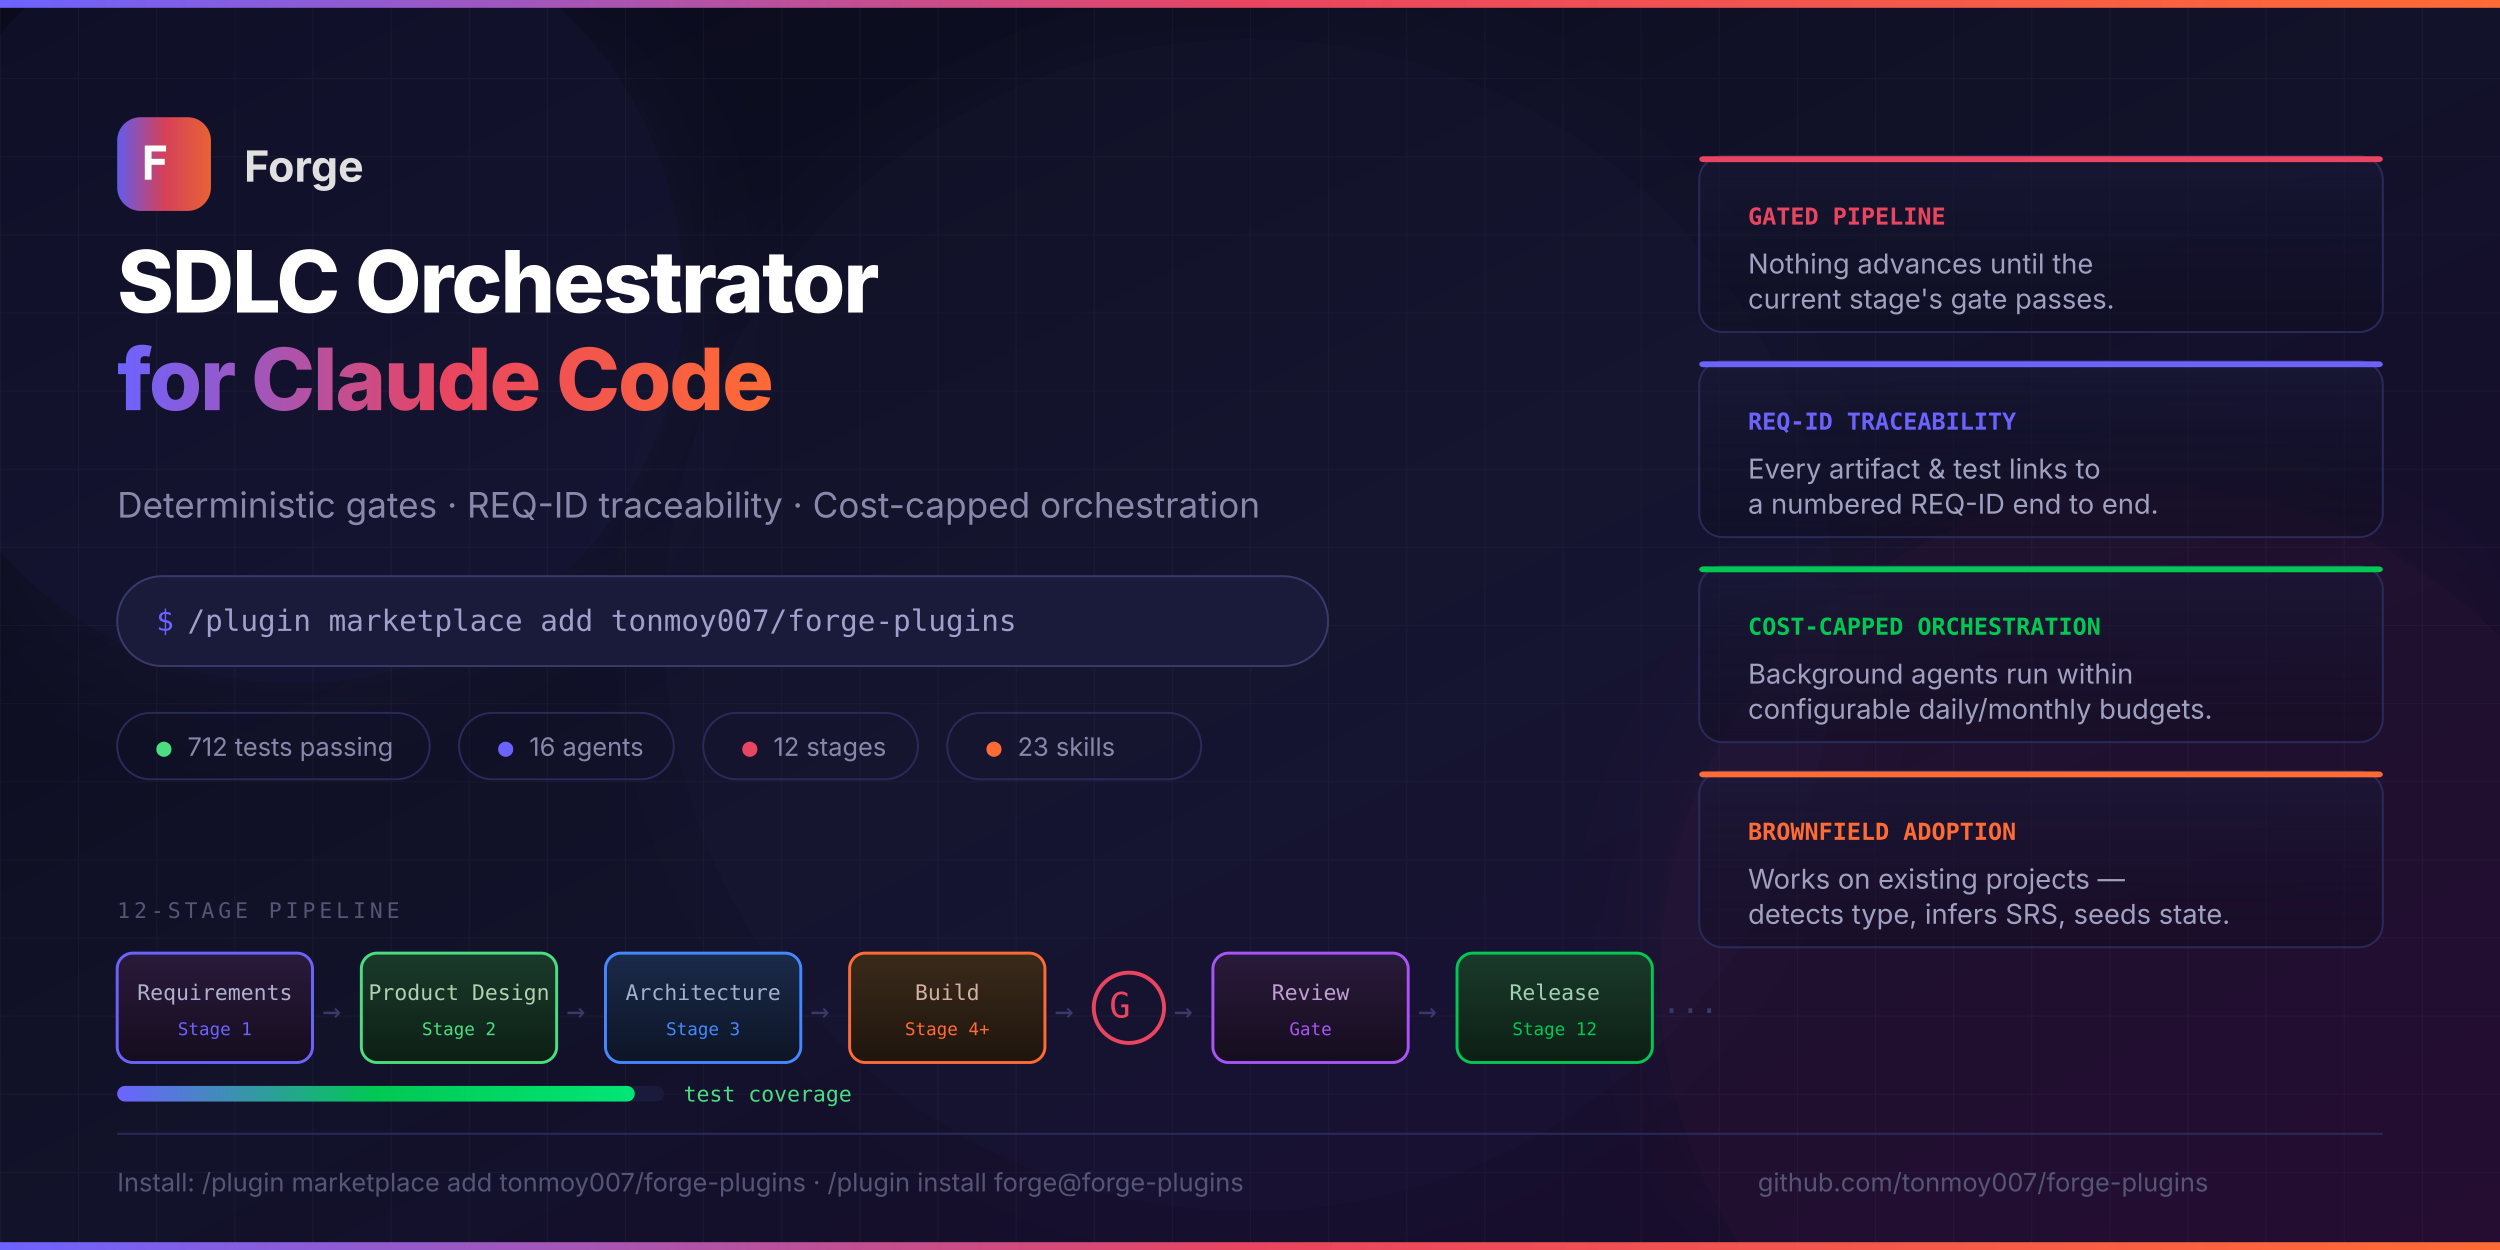
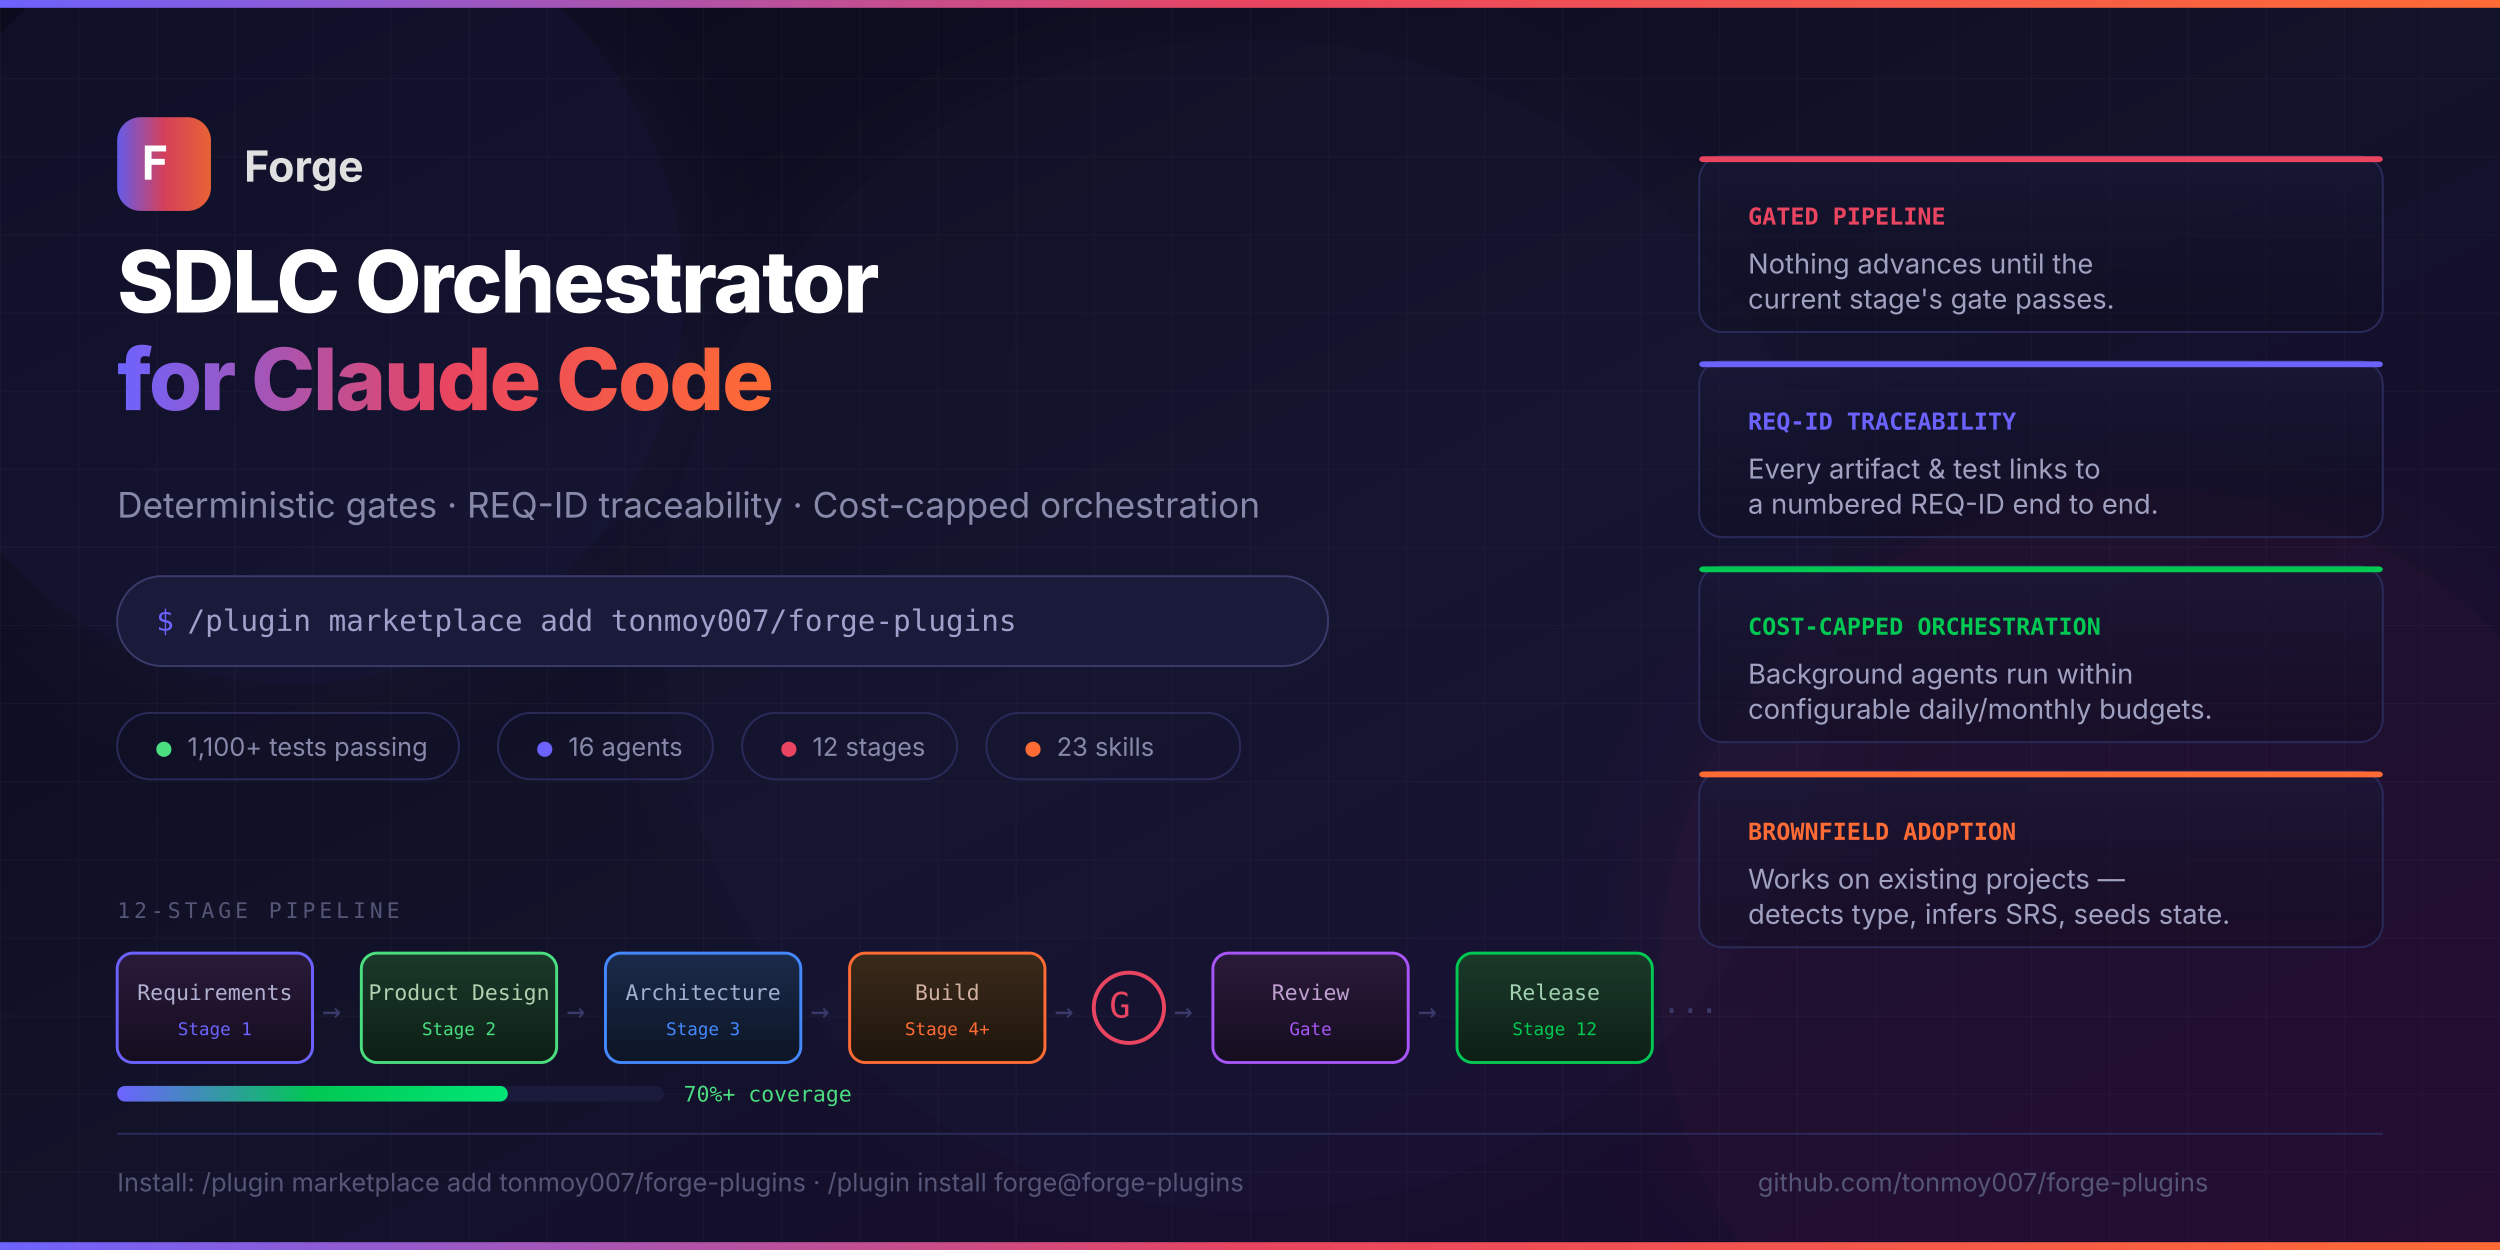
<svg xmlns="http://www.w3.org/2000/svg" viewBox="0 0 1280 640" width="1280" height="640">
  <defs>
    <linearGradient id="bg" x1="0%" y1="0%" x2="100%" y2="100%">
      <stop offset="0%" style="stop-color:#0a0a1a" />
      <stop offset="50%" style="stop-color:#12122a" />
      <stop offset="100%" style="stop-color:#1a0a2e" />
    </linearGradient>
    <linearGradient id="accent" x1="0%" y1="0%" x2="100%" y2="0%">
      <stop offset="0%" style="stop-color:#6c63ff" />
      <stop offset="50%" style="stop-color:#e94560" />
      <stop offset="100%" style="stop-color:#ff6b35" />
    </linearGradient>
    <filter id="glow-subtle" x="-50%" y="-50%" width="200%" height="200%">
      <feGaussianBlur stdDeviation="30" result="blur" />
      <feMerge>
        <feMergeNode in="blur" />
        <feMergeNode in="SourceGraphic" />
      </feMerge>
    </filter>
    <pattern id="grid" width="40" height="40" patternUnits="userSpaceOnUse">
      <path d="M 40 0 L 0 0 0 40" fill="none" stroke="#ffffff" stroke-opacity="0.03" stroke-width="1" />
    </pattern>
    <linearGradient id="box-purple" x1="0%" y1="0%" x2="0%" y2="100%">
      <stop offset="0%" style="stop-color:#2a1a3a" />
      <stop offset="100%" style="stop-color:#150d1f" />
    </linearGradient>
    <linearGradient id="box-green" x1="0%" y1="0%" x2="0%" y2="100%">
      <stop offset="0%" style="stop-color:#1a3a2a" />
      <stop offset="100%" style="stop-color:#0d1f15" />
    </linearGradient>
    <linearGradient id="box-blue" x1="0%" y1="0%" x2="0%" y2="100%">
      <stop offset="0%" style="stop-color:#1a2a4a" />
      <stop offset="100%" style="stop-color:#0d1525" />
    </linearGradient>
    <linearGradient id="box-orange" x1="0%" y1="0%" x2="0%" y2="100%">
      <stop offset="0%" style="stop-color:#3a2a1a" />
      <stop offset="100%" style="stop-color:#1f150d" />
    </linearGradient>
    <linearGradient id="card-bg" x1="0%" y1="0%" x2="0%" y2="100%">
      <stop offset="0%" style="stop-color:#1a1a3a" stop-opacity="0.6" />
      <stop offset="100%" style="stop-color:#0a0a1a" stop-opacity="0.3" />
    </linearGradient>
    <linearGradient id="test-bar" x1="0%" y1="0%" x2="100%" y2="0%">
      <stop offset="0%" style="stop-color:#6c63ff" />
      <stop offset="50%" style="stop-color:#00c853" />
      <stop offset="100%" style="stop-color:#00e676" />
    </linearGradient>
  </defs>
  <rect width="1280" height="640" fill="url(#bg)" />
  <rect width="1280" height="640" fill="url(#grid)" />
  <circle cx="150" cy="150" r="200" fill="#6c63ff" opacity="0.06" filter="url(#glow-subtle)" />
  <circle cx="1100" cy="500" r="250" fill="#e94560" opacity="0.05" filter="url(#glow-subtle)" />
  <circle cx="640" cy="320" r="300" fill="#6c63ff" opacity="0.03" filter="url(#glow-subtle)" />
  <rect x="0" y="0" width="1280" height="4" fill="url(#accent)" />
  <rect x="60" y="60" width="48" height="48" rx="12" fill="url(#accent)" opacity="0.9" />
  <text x="72" y="92" font-family="ui-monospace, monospace" font-size="24" font-weight="bold" fill="#ffffff">F</text>
  <text x="125" y="93" font-family="-apple-system, BlinkMacSystemFont, 'Segoe UI', sans-serif" font-size="22" font-weight="700" fill="#e0e0e0">Forge</text>
  <text x="60" y="160" font-family="-apple-system, BlinkMacSystemFont, 'Segoe UI', sans-serif" font-size="44" font-weight="800" fill="#ffffff" letter-spacing="-1">SDLC Orchestrator</text>
  <text x="60" y="210" font-family="-apple-system, BlinkMacSystemFont, 'Segoe UI', sans-serif" font-size="44" font-weight="800" fill="url(#accent)" letter-spacing="-1">for Claude Code</text>
  <text x="60" y="265" font-family="-apple-system, BlinkMacSystemFont, 'Segoe UI', sans-serif" font-size="18" fill="#8888aa" font-weight="400">Deterministic gates · REQ-ID traceability · Cost-capped orchestration</text>
  <rect x="60" y="295" width="620" height="46" rx="23" fill="#1a1a3a" stroke="#3a3a6a" stroke-width="1" />
  <text x="80" y="323" font-family="ui-monospace, 'SF Mono', monospace" font-size="15" fill="#6c63ff">$</text>
  <text x="96" y="323" font-family="ui-monospace, 'SF Mono', monospace" font-size="15" fill="#a0a0cc">/plugin marketplace add tonmoy007/forge-plugins</text>
-   <rect x="60" y="365" width="160" height="34" rx="17" fill="none" stroke="#2a2a5a" stroke-width="1" />
+   <rect x="60" y="365" width="175" height="34" rx="17" fill="none" stroke="#2a2a5a" stroke-width="1" />
  <text x="80" y="387" font-family="ui-monospace, monospace" font-size="13" fill="#4ade80">●</text>
-   <text x="96" y="387" font-family="-apple-system, sans-serif" font-size="13" fill="#8888aa">712 tests passing</text>
-   <rect x="235" y="365" width="110" height="34" rx="17" fill="none" stroke="#2a2a5a" stroke-width="1" />
-   <text x="255" y="387" font-family="ui-monospace, monospace" font-size="13" fill="#6c63ff">●</text>
-   <text x="271" y="387" font-family="-apple-system, sans-serif" font-size="13" fill="#8888aa">16 agents</text>
-   <rect x="360" y="365" width="110" height="34" rx="17" fill="none" stroke="#2a2a5a" stroke-width="1" />
-   <text x="380" y="387" font-family="ui-monospace, monospace" font-size="13" fill="#e94560">●</text>
-   <text x="396" y="387" font-family="-apple-system, sans-serif" font-size="13" fill="#8888aa">12 stages</text>
-   <rect x="485" y="365" width="130" height="34" rx="17" fill="none" stroke="#2a2a5a" stroke-width="1" />
-   <text x="505" y="387" font-family="ui-monospace, monospace" font-size="13" fill="#ff6b35">●</text>
-   <text x="521" y="387" font-family="-apple-system, sans-serif" font-size="13" fill="#8888aa">23 skills</text>
+   <text x="96" y="387" font-family="-apple-system, sans-serif" font-size="13" fill="#8888aa">1,100+ tests passing</text>
+   <rect x="255" y="365" width="110" height="34" rx="17" fill="none" stroke="#2a2a5a" stroke-width="1" />
+   <text x="275" y="387" font-family="ui-monospace, monospace" font-size="13" fill="#6c63ff">●</text>
+   <text x="291" y="387" font-family="-apple-system, sans-serif" font-size="13" fill="#8888aa">16 agents</text>
+   <rect x="380" y="365" width="110" height="34" rx="17" fill="none" stroke="#2a2a5a" stroke-width="1" />
+   <text x="400" y="387" font-family="ui-monospace, monospace" font-size="13" fill="#e94560">●</text>
+   <text x="416" y="387" font-family="-apple-system, sans-serif" font-size="13" fill="#8888aa">12 stages</text>
+   <rect x="505" y="365" width="130" height="34" rx="17" fill="none" stroke="#2a2a5a" stroke-width="1" />
+   <text x="525" y="387" font-family="ui-monospace, monospace" font-size="13" fill="#ff6b35">●</text>
+   <text x="541" y="387" font-family="-apple-system, sans-serif" font-size="13" fill="#8888aa">23 skills</text>
  <text x="60" y="470" font-family="ui-monospace, monospace" font-size="11" fill="#555577" letter-spacing="2">12-STAGE PIPELINE</text>
  <rect x="60" y="488" width="100" height="56" rx="8" fill="url(#box-purple)" stroke="#6c63ff" stroke-width="1.5" />
  <text x="110" y="512" font-family="ui-monospace, monospace" font-size="11" fill="#b0b0d0" text-anchor="middle">Requirements</text>
  <text x="110" y="530" font-family="ui-monospace, monospace" font-size="9" fill="#6c63ff" text-anchor="middle">Stage 1</text>
  <text x="165" y="523" font-family="ui-monospace, monospace" font-size="16" fill="#3a3a6a">→</text>
  <rect x="185" y="488" width="100" height="56" rx="8" fill="url(#box-green)" stroke="#4ade80" stroke-width="1.5" />
  <text x="235" y="512" font-family="ui-monospace, monospace" font-size="11" fill="#b0d0b0" text-anchor="middle">Product Design</text>
  <text x="235" y="530" font-family="ui-monospace, monospace" font-size="9" fill="#4ade80" text-anchor="middle">Stage 2</text>
  <text x="290" y="523" font-family="ui-monospace, monospace" font-size="16" fill="#3a3a6a">→</text>
  <rect x="310" y="488" width="100" height="56" rx="8" fill="url(#box-blue)" stroke="#4488ff" stroke-width="1.5" />
  <text x="360" y="512" font-family="ui-monospace, monospace" font-size="11" fill="#a0b0d0" text-anchor="middle">Architecture</text>
  <text x="360" y="530" font-family="ui-monospace, monospace" font-size="9" fill="#4488ff" text-anchor="middle">Stage 3</text>
  <text x="415" y="523" font-family="ui-monospace, monospace" font-size="16" fill="#3a3a6a">→</text>
  <rect x="435" y="488" width="100" height="56" rx="8" fill="url(#box-orange)" stroke="#ff6b35" stroke-width="1.5" />
  <text x="485" y="512" font-family="ui-monospace, monospace" font-size="11" fill="#d0b0a0" text-anchor="middle">Build</text>
  <text x="485" y="530" font-family="ui-monospace, monospace" font-size="9" fill="#ff6b35" text-anchor="middle">Stage 4+</text>
  <text x="540" y="523" font-family="ui-monospace, monospace" font-size="16" fill="#3a3a6a">→</text>
  <rect x="560" y="498" width="36" height="36" rx="18" fill="none" stroke="#e94560" stroke-width="2" />
  <text x="568" y="521" font-family="ui-monospace, monospace" font-size="18" fill="#e94560">G</text>
  <text x="601" y="523" font-family="ui-monospace, monospace" font-size="16" fill="#3a3a6a">→</text>
  <rect x="621" y="488" width="100" height="56" rx="8" fill="url(#box-purple)" stroke="#a855f7" stroke-width="1.5" />
  <text x="671" y="512" font-family="ui-monospace, monospace" font-size="11" fill="#c0a0d0" text-anchor="middle">Review</text>
  <text x="671" y="530" font-family="ui-monospace, monospace" font-size="9" fill="#a855f7" text-anchor="middle">Gate</text>
  <text x="726" y="523" font-family="ui-monospace, monospace" font-size="16" fill="#3a3a6a">→</text>
  <rect x="746" y="488" width="100" height="56" rx="8" fill="url(#box-green)" stroke="#00c853" stroke-width="1.5" />
  <text x="796" y="512" font-family="ui-monospace, monospace" font-size="11" fill="#a0d0b0" text-anchor="middle">Release</text>
  <text x="796" y="530" font-family="ui-monospace, monospace" font-size="9" fill="#00c853" text-anchor="middle">Stage 12</text>
  <text x="851" y="523" font-family="ui-monospace, monospace" font-size="16" fill="#3a3a6a">···</text>
  <rect x="870" y="80" width="350" height="90" rx="12" fill="url(#card-bg)" stroke="#2a2a5a" stroke-width="1" />
  <rect x="870" y="80" width="350" height="3" rx="2" fill="#e94560" />
  <text x="895" y="115" font-family="ui-monospace, monospace" font-size="12" fill="#e94560" font-weight="700">GATED PIPELINE</text>
  <text x="895" y="140" font-family="-apple-system, sans-serif" font-size="14" fill="#a0a0c0">Nothing advances until the</text>
  <text x="895" y="158" font-family="-apple-system, sans-serif" font-size="14" fill="#a0a0c0">current stage's gate passes.</text>
  <rect x="870" y="185" width="350" height="90" rx="12" fill="url(#card-bg)" stroke="#2a2a5a" stroke-width="1" />
  <rect x="870" y="185" width="350" height="3" rx="2" fill="#6c63ff" />
  <text x="895" y="220" font-family="ui-monospace, monospace" font-size="12" fill="#6c63ff" font-weight="700">REQ-ID TRACEABILITY</text>
  <text x="895" y="245" font-family="-apple-system, sans-serif" font-size="14" fill="#a0a0c0">Every artifact &amp; test links to</text>
  <text x="895" y="263" font-family="-apple-system, sans-serif" font-size="14" fill="#a0a0c0">a numbered REQ-ID end to end.</text>
  <rect x="870" y="290" width="350" height="90" rx="12" fill="url(#card-bg)" stroke="#2a2a5a" stroke-width="1" />
  <rect x="870" y="290" width="350" height="3" rx="2" fill="#00c853" />
  <text x="895" y="325" font-family="ui-monospace, monospace" font-size="12" fill="#00c853" font-weight="700">COST-CAPPED ORCHESTRATION</text>
  <text x="895" y="350" font-family="-apple-system, sans-serif" font-size="14" fill="#a0a0c0">Background agents run within</text>
  <text x="895" y="368" font-family="-apple-system, sans-serif" font-size="14" fill="#a0a0c0">configurable daily/monthly budgets.</text>
  <rect x="870" y="395" width="350" height="90" rx="12" fill="url(#card-bg)" stroke="#2a2a5a" stroke-width="1" />
  <rect x="870" y="395" width="350" height="3" rx="2" fill="#ff6b35" />
  <text x="895" y="430" font-family="ui-monospace, monospace" font-size="12" fill="#ff6b35" font-weight="700">BROWNFIELD ADOPTION</text>
  <text x="895" y="455" font-family="-apple-system, sans-serif" font-size="14" fill="#a0a0c0">Works on existing projects —</text>
  <text x="895" y="473" font-family="-apple-system, sans-serif" font-size="14" fill="#a0a0c0">detects type, infers SRS, seeds state.</text>
  <rect x="60" y="580" width="1160" height="1" fill="#2a2a5a" />
  <text x="60" y="610" font-family="-apple-system, sans-serif" font-size="13" fill="#555577">Install: /plugin marketplace add tonmoy007/forge-plugins  ·  /plugin install forge@forge-plugins</text>
  <text x="900" y="610" font-family="-apple-system, sans-serif" font-size="13" fill="#555577">github.com/tonmoy007/forge-plugins</text>
  <rect x="60" y="556" width="280" height="8" rx="4" fill="#1a1a3a" />
-   <rect x="60" y="556" width="265" height="8" rx="4" fill="url(#test-bar)" />
-   <text x="350" y="564" font-family="ui-monospace, monospace" font-size="11" fill="#4ade80">test coverage</text>
+   <rect x="60" y="556" width="200" height="8" rx="4" fill="url(#test-bar)" />
+   <text x="350" y="564" font-family="ui-monospace, monospace" font-size="11" fill="#4ade80">70%+ coverage</text>
  <rect x="0" y="636" width="1280" height="4" fill="url(#accent)" />
</svg>
